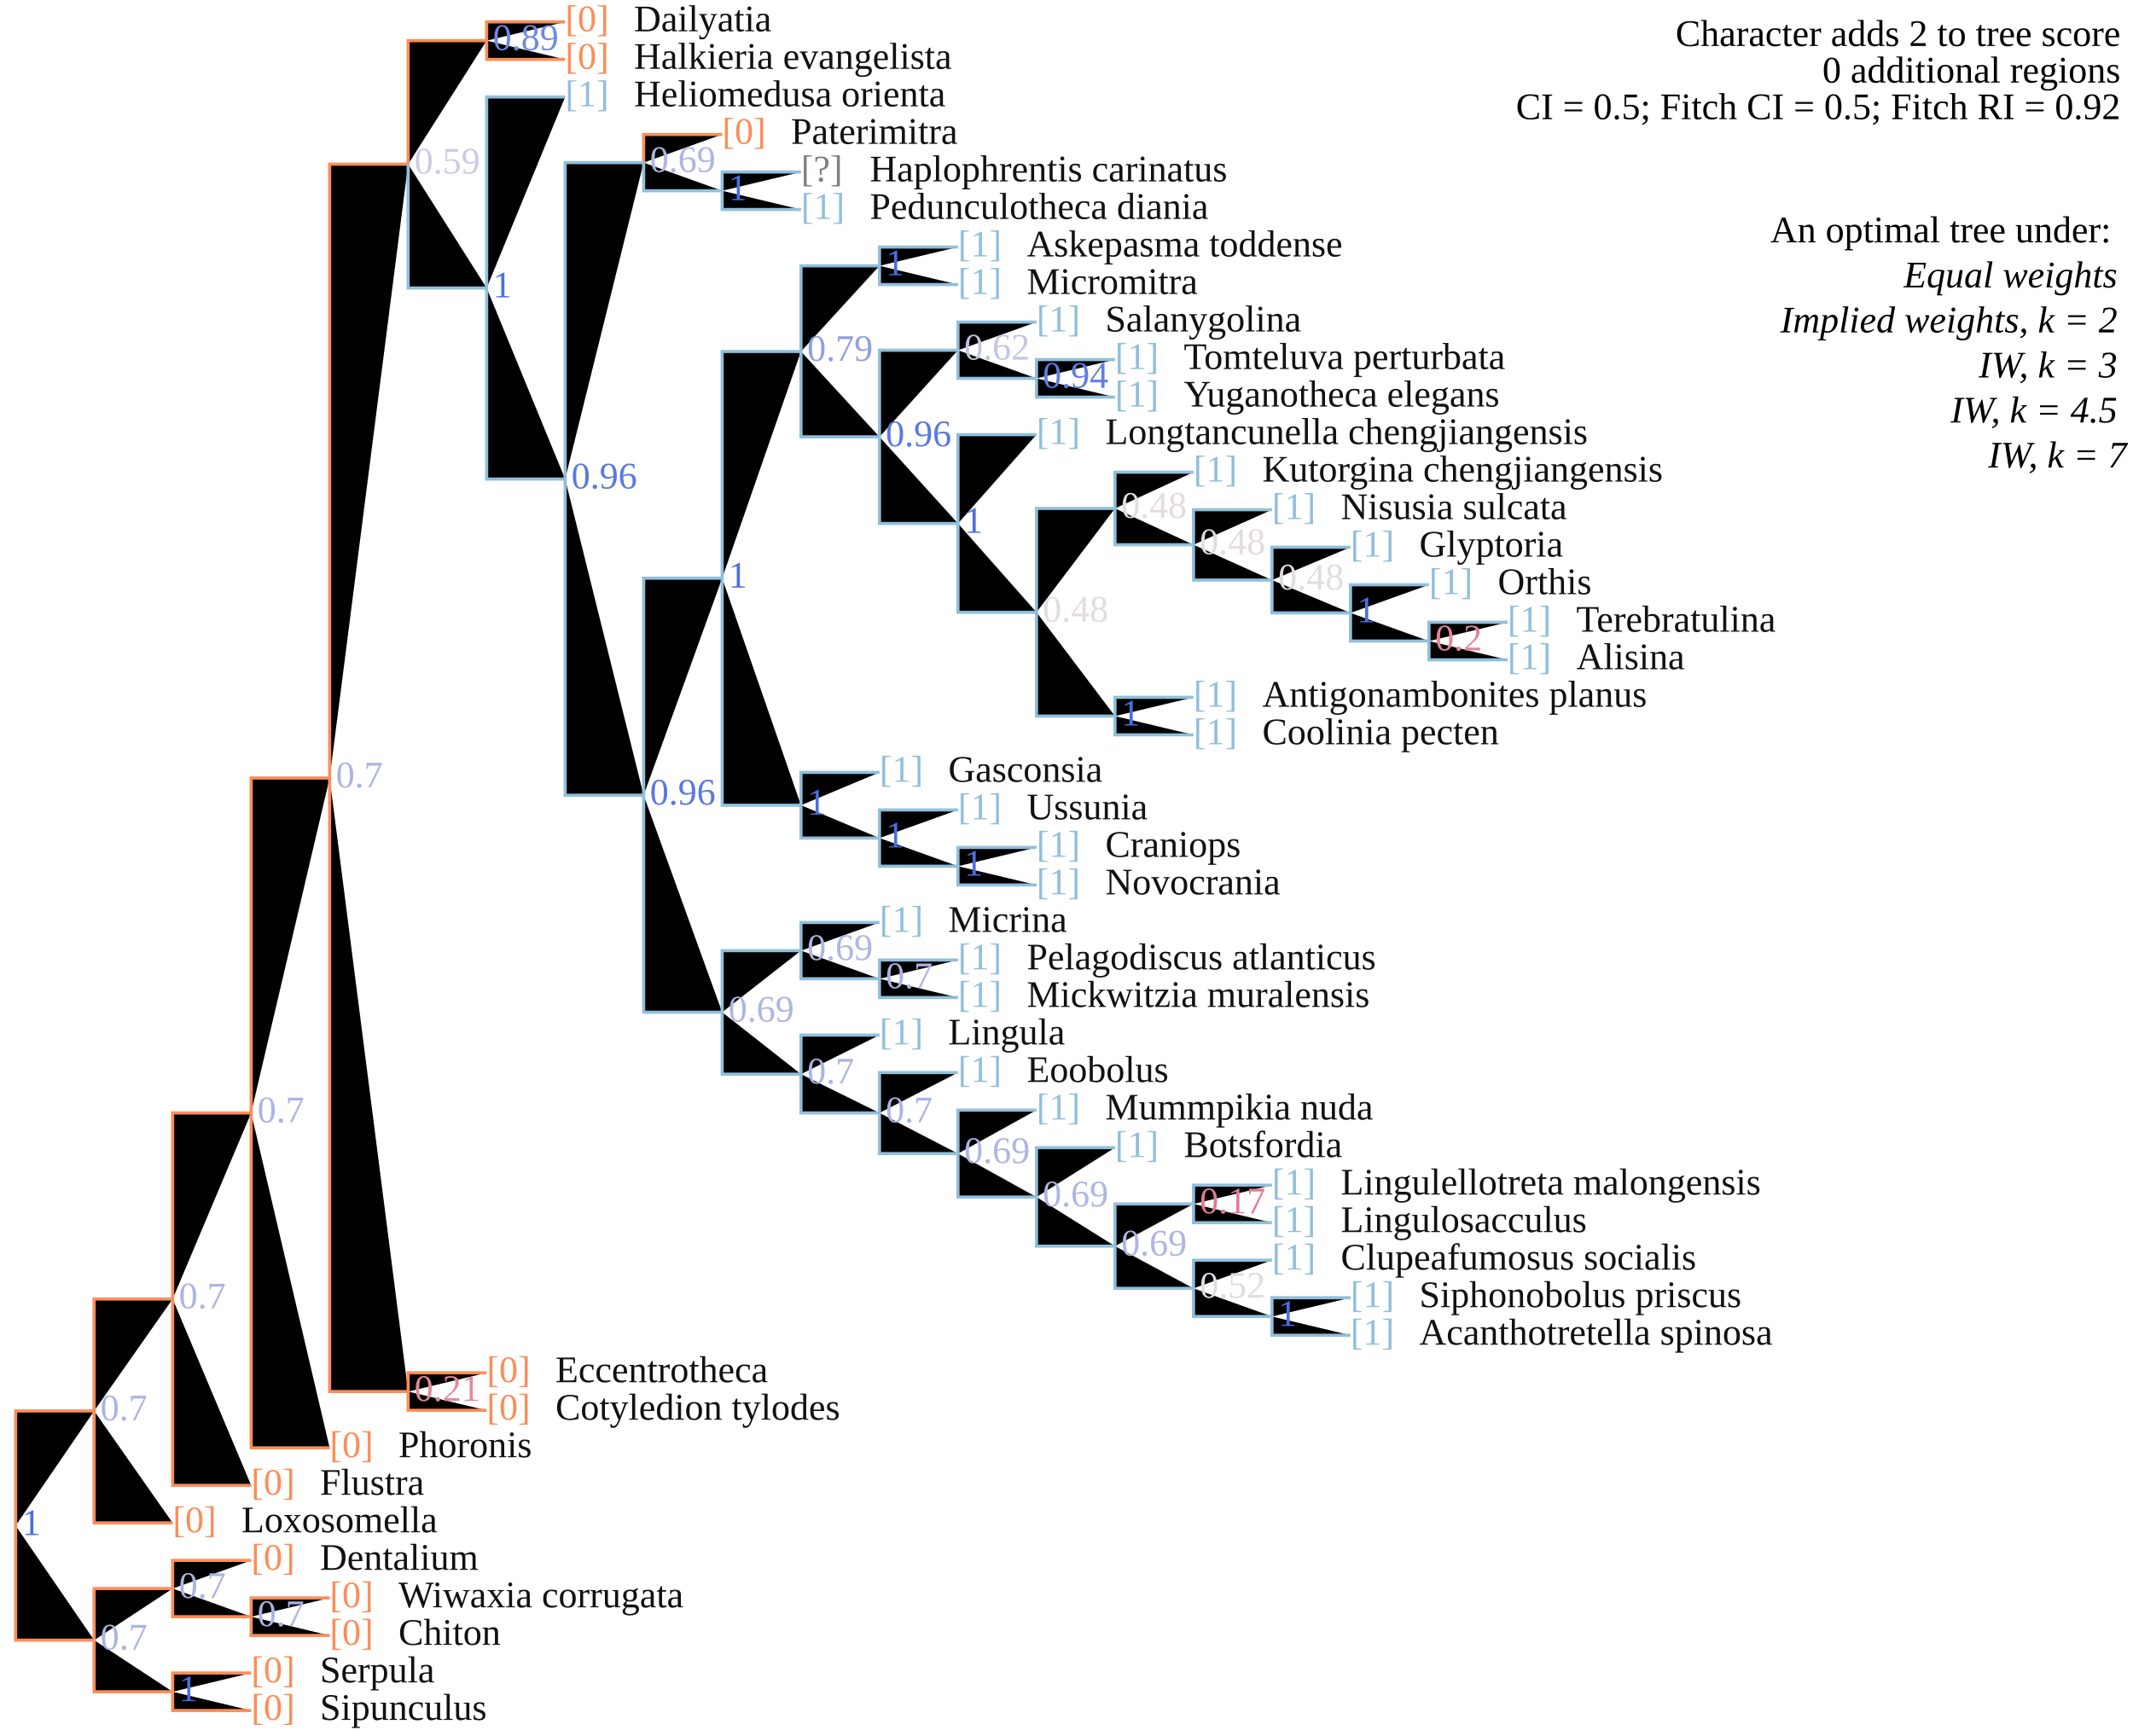
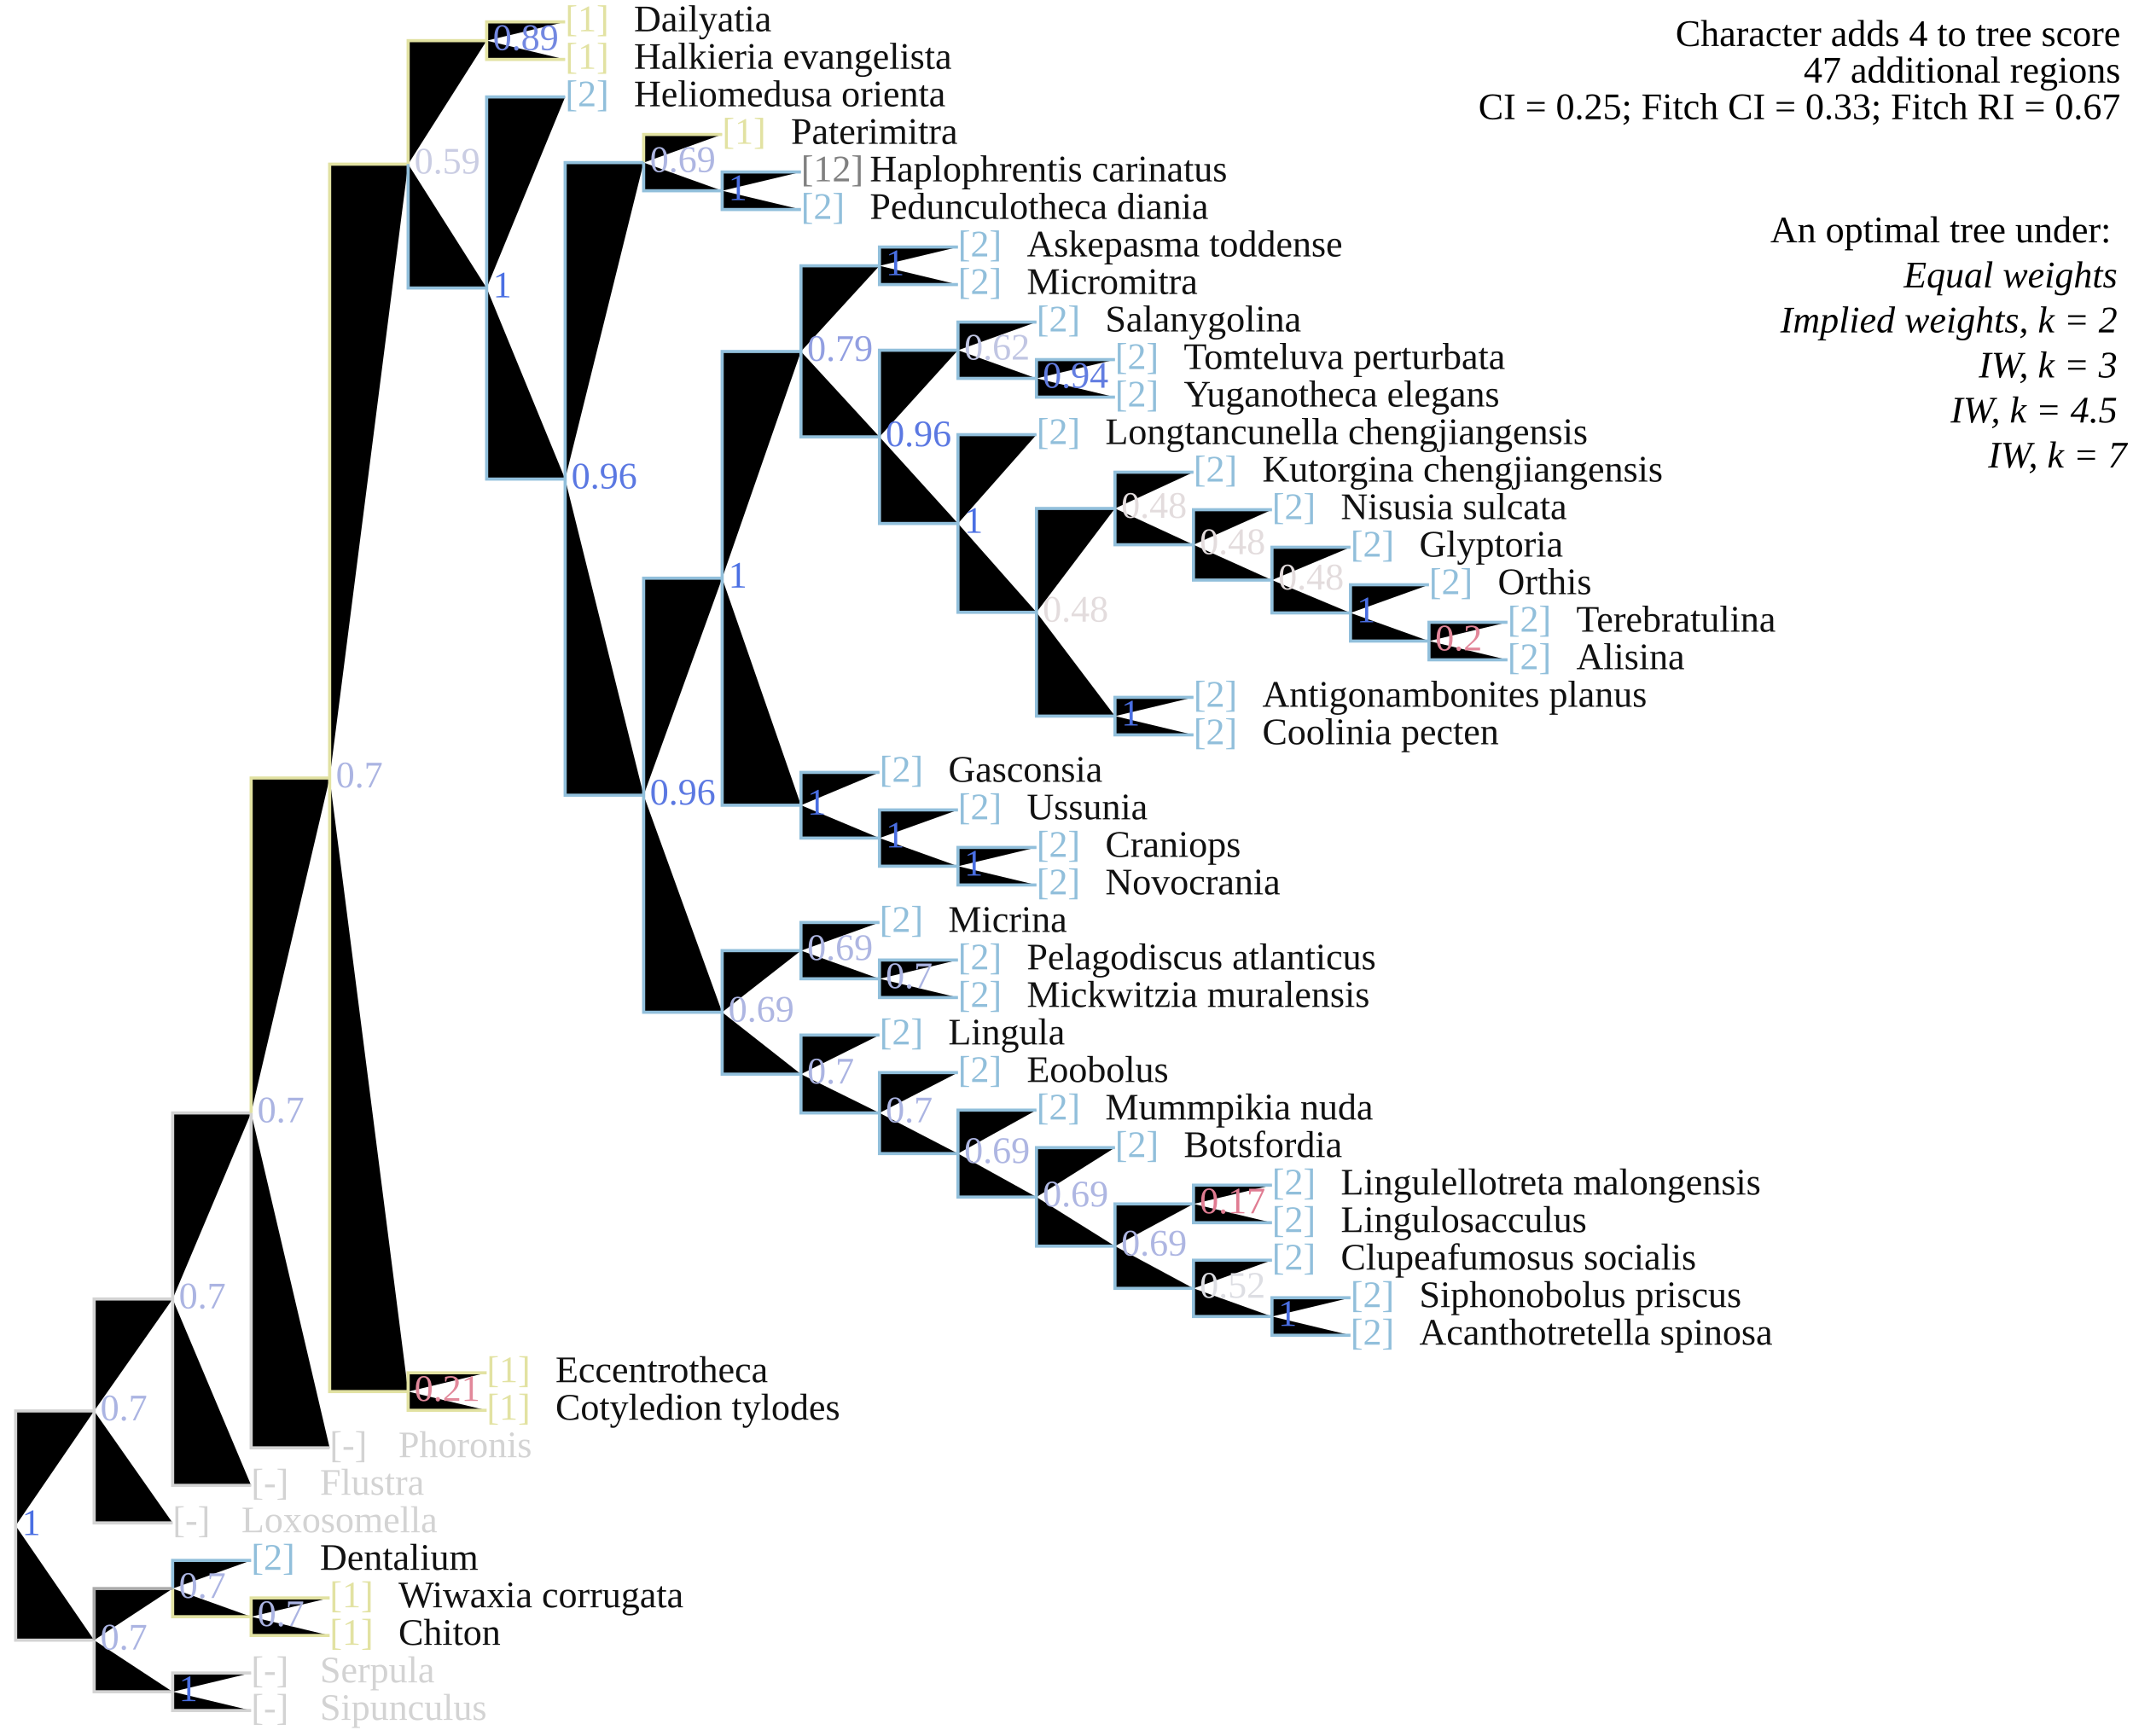
<svg xmlns="http://www.w3.org/2000/svg" version="1.1" width="682" height="555" class="tree" data-char="3">
-   <text x="678" y="14.7" text-anchor="end" class="stepsLabel">Character adds <tspan class="score">2</tspan> to tree score</text>
+   <text x="678" y="14.7" text-anchor="end" class="stepsLabel">Character adds <tspan class="score">4</tspan> to tree score</text>
  <text x="678" y="26.4" text-anchor="end" class="stepsLabel">
-     <tspan class="score">0</tspan> additional regions</text>
-   <text x="678" y="38.1" text-anchor="end" class="stepsLabel">CI = 0.5; Fitch CI = 0.5; Fitch RI = 0.92</text>
+     <tspan class="score">47</tspan> additional regions</text>
+   <text x="678" y="38.1" text-anchor="end" class="stepsLabel">CI = 0.25; Fitch CI = 0.33; Fitch RI = 0.67</text>
  <text x="678" y="61.5" text-anchor="end" class="stepsLabel">
    <tspan dy="16">An optimal tree under:</tspan>
    <tspan x="680" style="font-style:italic" class="thisAn" dy="1.2em">Equal weights</tspan>
    <tspan x="680" style="font-style:italic" class="notThisAn" dy="1.2em">Implied weights, k = 2</tspan>
    <tspan x="680" style="font-style:italic" class="notThisAn" dy="1.2em">IW, k = 3</tspan>
    <tspan x="680" style="font-style:italic" class="notThisAn" dy="1.2em">IW, k = 4.5</tspan>
    <tspan x="680" style="font-style:italic" class="notThisAn" dy="1.2em">IW, k = 7</tspan>
  </text>
-   <text x="80.3" y="538" fill="#fc8d59" class="flag">[0]</text>
-   <text x="102.3" y="538" fill="#111" class="taxonLabel">Serpula</text>
-   <text x="80.3" y="550" fill="#fc8d59" class="flag">[0]</text>
-   <text x="102.3" y="550" fill="#111" class="taxonLabel">Sipunculus</text>
-   <text x="105.4" y="514" fill="#fc8d59" class="flag">[0]</text>
+   <text x="80.3" y="538" fill="lightgrey" class="flag">[-]</text>
+   <text x="102.3" y="538" fill="#d3d3d3" class="taxonLabel">Serpula</text>
+   <text x="80.3" y="550" fill="lightgrey" class="flag">[-]</text>
+   <text x="102.3" y="550" fill="#d3d3d3" class="taxonLabel">Sipunculus</text>
+   <text x="105.4" y="514" fill="#e2e2a2" class="flag">[1]</text>
  <text x="127.4" y="514" fill="#111" class="taxonLabel">Wiwaxia corrugata</text>
-   <text x="105.4" y="526" fill="#fc8d59" class="flag">[0]</text>
+   <text x="105.4" y="526" fill="#e2e2a2" class="flag">[1]</text>
  <text x="127.4" y="526" fill="#111" class="taxonLabel">Chiton</text>
-   <text x="80.3" y="502" fill="#fc8d59" class="flag">[0]</text>
+   <text x="80.3" y="502" fill="#91bfdb" class="flag">[2]</text>
  <text x="102.3" y="502" fill="#111" class="taxonLabel">Dentalium</text>
-   <text x="155.6" y="442" fill="#fc8d59" class="flag">[0]</text>
+   <text x="155.6" y="442" fill="#e2e2a2" class="flag">[1]</text>
  <text x="177.6" y="442" fill="#111" class="taxonLabel">Eccentrotheca</text>
-   <text x="155.6" y="454" fill="#fc8d59" class="flag">[0]</text>
+   <text x="155.6" y="454" fill="#e2e2a2" class="flag">[1]</text>
  <text x="177.6" y="454" fill="#111" class="taxonLabel">Cotyledion tylodes</text>
-   <text x="431.8" y="418" fill="#91bfdb" class="flag">[1]</text>
+   <text x="431.8" y="418" fill="#91bfdb" class="flag">[2]</text>
  <text x="453.8" y="418" fill="#111" class="taxonLabel">Siphonobolus priscus</text>
-   <text x="431.8" y="430" fill="#91bfdb" class="flag">[1]</text>
+   <text x="431.8" y="430" fill="#91bfdb" class="flag">[2]</text>
  <text x="453.8" y="430" fill="#111" class="taxonLabel">Acanthotretella spinosa</text>
-   <text x="406.7" y="406" fill="#91bfdb" class="flag">[1]</text>
+   <text x="406.7" y="406" fill="#91bfdb" class="flag">[2]</text>
  <text x="428.7" y="406" fill="#111" class="taxonLabel">Clupeafumosus socialis</text>
-   <text x="406.7" y="382" fill="#91bfdb" class="flag">[1]</text>
+   <text x="406.7" y="382" fill="#91bfdb" class="flag">[2]</text>
  <text x="428.7" y="382" fill="#111" class="taxonLabel">Lingulellotreta malongensis</text>
-   <text x="406.7" y="394" fill="#91bfdb" class="flag">[1]</text>
+   <text x="406.7" y="394" fill="#91bfdb" class="flag">[2]</text>
  <text x="428.7" y="394" fill="#111" class="taxonLabel">Lingulosacculus</text>
-   <text x="356.5" y="370" fill="#91bfdb" class="flag">[1]</text>
+   <text x="356.5" y="370" fill="#91bfdb" class="flag">[2]</text>
  <text x="378.5" y="370" fill="#111" class="taxonLabel">Botsfordia</text>
-   <text x="331.4" y="358" fill="#91bfdb" class="flag">[1]</text>
+   <text x="331.4" y="358" fill="#91bfdb" class="flag">[2]</text>
  <text x="353.4" y="358" fill="#111" class="taxonLabel">Mummpikia nuda</text>
-   <text x="306.3" y="346" fill="#91bfdb" class="flag">[1]</text>
+   <text x="306.3" y="346" fill="#91bfdb" class="flag">[2]</text>
  <text x="328.3" y="346" fill="#111" class="taxonLabel">Eoobolus</text>
-   <text x="281.2" y="334" fill="#91bfdb" class="flag">[1]</text>
+   <text x="281.2" y="334" fill="#91bfdb" class="flag">[2]</text>
  <text x="303.2" y="334" fill="#111" class="taxonLabel">Lingula</text>
-   <text x="306.3" y="310" fill="#91bfdb" class="flag">[1]</text>
+   <text x="306.3" y="310" fill="#91bfdb" class="flag">[2]</text>
  <text x="328.3" y="310" fill="#111" class="taxonLabel">Pelagodiscus atlanticus</text>
-   <text x="306.3" y="322" fill="#91bfdb" class="flag">[1]</text>
+   <text x="306.3" y="322" fill="#91bfdb" class="flag">[2]</text>
  <text x="328.3" y="322" fill="#111" class="taxonLabel">Mickwitzia muralensis</text>
-   <text x="281.2" y="298" fill="#91bfdb" class="flag">[1]</text>
+   <text x="281.2" y="298" fill="#91bfdb" class="flag">[2]</text>
  <text x="303.2" y="298" fill="#111" class="taxonLabel">Micrina</text>
-   <text x="331.4" y="274" fill="#91bfdb" class="flag">[1]</text>
+   <text x="331.4" y="274" fill="#91bfdb" class="flag">[2]</text>
  <text x="353.4" y="274" fill="#111" class="taxonLabel">Craniops</text>
-   <text x="331.4" y="286" fill="#91bfdb" class="flag">[1]</text>
+   <text x="331.4" y="286" fill="#91bfdb" class="flag">[2]</text>
  <text x="353.4" y="286" fill="#111" class="taxonLabel">Novocrania</text>
-   <text x="306.3" y="262" fill="#91bfdb" class="flag">[1]</text>
+   <text x="306.3" y="262" fill="#91bfdb" class="flag">[2]</text>
  <text x="328.3" y="262" fill="#111" class="taxonLabel">Ussunia</text>
-   <text x="281.2" y="250" fill="#91bfdb" class="flag">[1]</text>
+   <text x="281.2" y="250" fill="#91bfdb" class="flag">[2]</text>
  <text x="303.2" y="250" fill="#111" class="taxonLabel">Gasconsia</text>
-   <text x="381.6" y="226" fill="#91bfdb" class="flag">[1]</text>
+   <text x="381.6" y="226" fill="#91bfdb" class="flag">[2]</text>
  <text x="403.6" y="226" fill="#111" class="taxonLabel">Antigonambonites planus</text>
-   <text x="381.6" y="238" fill="#91bfdb" class="flag">[1]</text>
+   <text x="381.6" y="238" fill="#91bfdb" class="flag">[2]</text>
  <text x="403.6" y="238" fill="#111" class="taxonLabel">Coolinia pecten</text>
-   <text x="482" y="202" fill="#91bfdb" class="flag">[1]</text>
+   <text x="482" y="202" fill="#91bfdb" class="flag">[2]</text>
  <text x="504" y="202" fill="#111" class="taxonLabel">Terebratulina</text>
-   <text x="482" y="214" fill="#91bfdb" class="flag">[1]</text>
+   <text x="482" y="214" fill="#91bfdb" class="flag">[2]</text>
  <text x="504" y="214" fill="#111" class="taxonLabel">Alisina</text>
-   <text x="456.9" y="190" fill="#91bfdb" class="flag">[1]</text>
+   <text x="456.9" y="190" fill="#91bfdb" class="flag">[2]</text>
  <text x="478.9" y="190" fill="#111" class="taxonLabel">Orthis</text>
-   <text x="431.8" y="178" fill="#91bfdb" class="flag">[1]</text>
+   <text x="431.8" y="178" fill="#91bfdb" class="flag">[2]</text>
  <text x="453.8" y="178" fill="#111" class="taxonLabel">Glyptoria</text>
-   <text x="406.7" y="166" fill="#91bfdb" class="flag">[1]</text>
+   <text x="406.7" y="166" fill="#91bfdb" class="flag">[2]</text>
  <text x="428.7" y="166" fill="#111" class="taxonLabel">Nisusia sulcata</text>
-   <text x="381.6" y="154" fill="#91bfdb" class="flag">[1]</text>
+   <text x="381.6" y="154" fill="#91bfdb" class="flag">[2]</text>
  <text x="403.6" y="154" fill="#111" class="taxonLabel">Kutorgina chengjiangensis</text>
-   <text x="331.4" y="142" fill="#91bfdb" class="flag">[1]</text>
+   <text x="331.4" y="142" fill="#91bfdb" class="flag">[2]</text>
  <text x="353.4" y="142" fill="#111" class="taxonLabel">Longtancunella chengjiangensis</text>
-   <text x="356.5" y="118" fill="#91bfdb" class="flag">[1]</text>
+   <text x="356.5" y="118" fill="#91bfdb" class="flag">[2]</text>
  <text x="378.5" y="118" fill="#111" class="taxonLabel">Tomteluva perturbata</text>
-   <text x="356.5" y="130" fill="#91bfdb" class="flag">[1]</text>
+   <text x="356.5" y="130" fill="#91bfdb" class="flag">[2]</text>
  <text x="378.5" y="130" fill="#111" class="taxonLabel">Yuganotheca elegans</text>
-   <text x="331.4" y="106" fill="#91bfdb" class="flag">[1]</text>
+   <text x="331.4" y="106" fill="#91bfdb" class="flag">[2]</text>
  <text x="353.4" y="106" fill="#111" class="taxonLabel">Salanygolina</text>
-   <text x="306.3" y="82" fill="#91bfdb" class="flag">[1]</text>
+   <text x="306.3" y="82" fill="#91bfdb" class="flag">[2]</text>
  <text x="328.3" y="82" fill="#111" class="taxonLabel">Askepasma toddense</text>
-   <text x="306.3" y="94" fill="#91bfdb" class="flag">[1]</text>
+   <text x="306.3" y="94" fill="#91bfdb" class="flag">[2]</text>
  <text x="328.3" y="94" fill="#111" class="taxonLabel">Micromitra</text>
-   <text x="256.1" y="58" fill="grey" class="flag">[?]</text>
+   <text x="256.1" y="58" fill="grey" class="flag">[12]</text>
  <text x="278.1" y="58" fill="#111" class="taxonLabel">Haplophrentis carinatus</text>
-   <text x="256.1" y="70" fill="#91bfdb" class="flag">[1]</text>
+   <text x="256.1" y="70" fill="#91bfdb" class="flag">[2]</text>
  <text x="278.1" y="70" fill="#111" class="taxonLabel">Pedunculotheca diania</text>
-   <text x="230.9" y="46" fill="#fc8d59" class="flag">[0]</text>
+   <text x="230.9" y="46" fill="#e2e2a2" class="flag">[1]</text>
  <text x="252.9" y="46" fill="#111" class="taxonLabel">Paterimitra</text>
-   <text x="180.7" y="34" fill="#91bfdb" class="flag">[1]</text>
+   <text x="180.7" y="34" fill="#91bfdb" class="flag">[2]</text>
  <text x="202.7" y="34" fill="#111" class="taxonLabel">Heliomedusa orienta</text>
-   <text x="180.7" y="10" fill="#fc8d59" class="flag">[0]</text>
+   <text x="180.7" y="10" fill="#e2e2a2" class="flag">[1]</text>
  <text x="202.7" y="10" fill="#111" class="taxonLabel">Dailyatia</text>
-   <text x="180.7" y="22" fill="#fc8d59" class="flag">[0]</text>
+   <text x="180.7" y="22" fill="#e2e2a2" class="flag">[1]</text>
  <text x="202.7" y="22" fill="#111" class="taxonLabel">Halkieria evangelista</text>
-   <text x="105.4" y="466" fill="#fc8d59" class="flag">[0]</text>
-   <text x="127.4" y="466" fill="#111" class="taxonLabel">Phoronis</text>
-   <text x="80.3" y="478" fill="#fc8d59" class="flag">[0]</text>
-   <text x="102.3" y="478" fill="#111" class="taxonLabel">Flustra</text>
-   <text x="55.2" y="490" fill="#fc8d59" class="flag">[0]</text>
-   <text x="77.2" y="490" fill="#111" class="taxonLabel">Loxosomella</text>
-   <path d="M5,487.9V451.2H30.1M30.1,451.2V415.4H55.2M55.2,415.4V355.9H80.3M80.3,355.9V248.8H105.4M105.4,248.8V52.5H130.5M130.5,52.5V13H155.6M155.6,13V7H180.7M155.6,13V19H180.7M205.8,52V43H230.9M105.4,248.8V445H130.5M130.5,445V439H155.6M130.5,445V451H155.6M80.3,355.9V463H105.4M55.2,415.4V475H80.3M30.1,451.2V487H55.2M5,487.9V524.5H30.1M30.1,524.5V508H55.2M55.2,508V499H80.3M55.2,508V517H80.3M80.3,517V511H105.4M80.3,517V523H105.4M30.1,524.5V541H55.2M55.2,541V535H80.3M55.2,541V547H80.3" stroke="#fc8d59" />
-   <path d="M130.5,52.5V92.1H155.6M155.6,92.1V31H180.7M155.6,92.1V153.2H180.7M180.7,153.2V52H205.8M205.8,52V61H230.9M230.9,61V55H256.1M230.9,61V67H256.1M180.7,153.2V254.3H205.8M205.8,254.3V184.9H230.9M230.9,184.9V112.4H256.1M256.1,112.4V85H281.2M281.2,85V79H306.3M281.2,85V91H306.3M256.1,112.4V139.7H281.2M281.2,139.7V112H306.3M306.3,112V103H331.4M306.3,112V121H331.4M331.4,121V115H356.5M331.4,121V127H356.5M281.2,139.7V167.4H306.3M306.3,167.4V139H331.4M306.3,167.4V195.8H331.4M331.4,195.8V162.6H356.5M356.5,162.6V151H381.6M356.5,162.6V174.2H381.6M381.6,174.2V163H406.7M381.6,174.2V185.5H406.7M406.7,185.5V175H431.8M406.7,185.5V196H431.8M431.8,196V187H456.9M431.8,196V205H456.9M456.9,205V199H482M456.9,205V211H482M331.4,195.8V229H356.5M356.5,229V223H381.6M356.5,229V235H381.6M230.9,184.9V257.5H256.1M256.1,257.5V247H281.2M256.1,257.5V268H281.2M281.2,268V259H306.3M281.2,268V277H306.3M306.3,277V271H331.4M306.3,277V283H331.4M205.8,254.3V323.7H230.9M230.9,323.7V304H256.1M256.1,304V295H281.2M256.1,304V313H281.2M281.2,313V307H306.3M281.2,313V319H306.3M230.9,323.7V343.5H256.1M256.1,343.5V331H281.2M256.1,343.5V355.9H281.2M281.2,355.9V343H306.3M281.2,355.9V368.9H306.3M306.3,368.9V355H331.4M306.3,368.9V382.8H331.4M331.4,382.8V367H356.5M331.4,382.8V398.5H356.5M356.5,398.5V385H381.6M381.6,385V379H406.7M381.6,385V391H406.7M356.5,398.5V412H381.6M381.6,412V403H406.7M381.6,412V421H406.7M406.7,421V415H431.8M406.7,421V427H431.8" stroke="#91bfdb" />
+   <text x="105.4" y="466" fill="lightgrey" class="flag">[-]</text>
+   <text x="127.4" y="466" fill="#d3d3d3" class="taxonLabel">Phoronis</text>
+   <text x="80.3" y="478" fill="lightgrey" class="flag">[-]</text>
+   <text x="102.3" y="478" fill="#d3d3d3" class="taxonLabel">Flustra</text>
+   <text x="55.2" y="490" fill="lightgrey" class="flag">[-]</text>
+   <text x="77.2" y="490" fill="#d3d3d3" class="taxonLabel">Loxosomella</text>
+   <path d="M5,487.9V451.2H30.1M30.1,451.2V415.4H55.2M55.2,415.4V355.9H80.3M80.3,355.9V463H105.4M55.2,415.4V475H80.3M30.1,451.2V487H55.2M5,487.9V524.5H30.1M30.1,524.5V541H55.2M55.2,541V535H80.3M55.2,541V547H80.3" stroke="lightgrey" class="inapplicable" />
+   <path d="M80.3,355.9V248.8H105.4M105.4,248.8V52.5H130.5M130.5,52.5V13H155.6M155.6,13V7H180.7M155.6,13V19H180.7M205.8,52V43H230.9M105.4,248.8V445H130.5M130.5,445V439H155.6M130.5,445V451H155.6M55.2,508V517H80.3M80.3,517V511H105.4M80.3,517V523H105.4" stroke="#e2e2a2" />
+   <path d="M130.5,52.5V92.1H155.6M155.6,92.1V31H180.7M155.6,92.1V153.2H180.7M180.7,153.2V52H205.8M205.8,52V61H230.9M230.9,61V55H256.1M230.9,61V67H256.1M180.7,153.2V254.3H205.8M205.8,254.3V184.9H230.9M230.9,184.9V112.4H256.1M256.1,112.4V85H281.2M281.2,85V79H306.3M281.2,85V91H306.3M256.1,112.4V139.7H281.2M281.2,139.7V112H306.3M306.3,112V103H331.4M306.3,112V121H331.4M331.4,121V115H356.5M331.4,121V127H356.5M281.2,139.7V167.4H306.3M306.3,167.4V139H331.4M306.3,167.4V195.8H331.4M331.4,195.8V162.6H356.5M356.5,162.6V151H381.6M356.5,162.6V174.2H381.6M381.6,174.2V163H406.7M381.6,174.2V185.5H406.7M406.7,185.5V175H431.8M406.7,185.5V196H431.8M431.8,196V187H456.9M431.8,196V205H456.9M456.9,205V199H482M456.9,205V211H482M331.4,195.8V229H356.5M356.5,229V223H381.6M356.5,229V235H381.6M230.9,184.9V257.5H256.1M256.1,257.5V247H281.2M256.1,257.5V268H281.2M281.2,268V259H306.3M281.2,268V277H306.3M306.3,277V271H331.4M306.3,277V283H331.4M205.8,254.3V323.7H230.9M230.9,323.7V304H256.1M256.1,304V295H281.2M256.1,304V313H281.2M281.2,313V307H306.3M281.2,313V319H306.3M230.9,323.7V343.5H256.1M256.1,343.5V331H281.2M256.1,343.5V355.9H281.2M281.2,355.9V343H306.3M281.2,355.9V368.9H306.3M306.3,368.9V355H331.4M306.3,368.9V382.8H331.4M331.4,382.8V367H356.5M331.4,382.8V398.5H356.5M356.5,398.5V385H381.6M381.6,385V379H406.7M381.6,385V391H406.7M356.5,398.5V412H381.6M381.6,412V403H406.7M381.6,412V421H406.7M406.7,421V415H431.8M406.7,421V427H431.8M55.2,508V499H80.3" stroke="#91bfdb" />
+   <path d="M30.1,524.5V508H55.2" stroke="darkgrey" />
  <text x="7" y="490.9" class="node" fill="#4A6FE3">1</text>
  <text x="32.1" y="454.2" class="node" fill="#ABB4E2">0.7</text>
  <text x="57.2" y="418.4" class="node" fill="#ABB4E2">0.7</text>
  <text x="82.3" y="358.9" class="node" fill="#ABB4E2">0.7</text>
  <text x="107.4" y="251.8" class="node" fill="#ABB4E2">0.7</text>
  <text x="132.5" y="55.5" class="node" fill="#CACDE3">0.59</text>
  <text x="157.6" y="16" class="node" fill="#7388E1">0.89</text>
  <text x="157.6" y="95.1" class="node" fill="#4A6FE3">1</text>
  <text x="182.7" y="156.2" class="node" fill="#5B78E2">0.96</text>
  <text x="207.8" y="55" class="node" fill="#AEB6E2">0.69</text>
  <text x="232.9" y="64" class="node" fill="#4A6FE3">1</text>
  <text x="207.8" y="257.3" class="node" fill="#5B78E2">0.96</text>
  <text x="232.9" y="187.9" class="node" fill="#4A6FE3">1</text>
  <text x="258.1" y="115.4" class="node" fill="#929FE1">0.79</text>
  <text x="283.2" y="88" class="node" fill="#4A6FE3">1</text>
  <text x="283.2" y="142.7" class="node" fill="#5B78E2">0.96</text>
  <text x="308.3" y="115" class="node" fill="#C1C6E3">0.62</text>
  <text x="333.4" y="124" class="node" fill="#627DE1">0.94</text>
  <text x="308.3" y="170.4" class="node" fill="#4A6FE3">1</text>
  <text x="333.4" y="198.8" class="node" fill="#E3DCDD">0.48</text>
  <text x="358.5" y="165.6" class="node" fill="#E3DCDD">0.48</text>
  <text x="383.6" y="177.2" class="node" fill="#E3DCDD">0.48</text>
  <text x="408.7" y="188.5" class="node" fill="#E3DCDD">0.48</text>
  <text x="433.8" y="199" class="node" fill="#4A6FE3">1</text>
  <text x="458.9" y="208" class="node" fill="#E28699">0.2</text>
  <text x="358.5" y="232" class="node" fill="#4A6FE3">1</text>
  <text x="258.1" y="260.5" class="node" fill="#4A6FE3">1</text>
  <text x="283.2" y="271" class="node" fill="#4A6FE3">1</text>
  <text x="308.3" y="280" class="node" fill="#4A6FE3">1</text>
  <text x="232.9" y="326.7" class="node" fill="#AEB6E2">0.69</text>
  <text x="258.1" y="307" class="node" fill="#AEB6E2">0.69</text>
  <text x="283.2" y="316" class="node" fill="#ABB4E2">0.7</text>
  <text x="258.1" y="346.5" class="node" fill="#ABB4E2">0.7</text>
  <text x="283.2" y="358.9" class="node" fill="#ABB4E2">0.7</text>
  <text x="308.3" y="371.9" class="node" fill="#AEB6E2">0.69</text>
  <text x="333.4" y="385.8" class="node" fill="#AEB6E2">0.69</text>
  <text x="358.5" y="401.5" class="node" fill="#AEB6E2">0.69</text>
  <text x="383.6" y="388" class="node" fill="#E07C92">0.17</text>
  <text x="383.6" y="415" class="node" fill="#DDDEE3">0.52</text>
  <text x="408.7" y="424" class="node" fill="#4A6FE3">1</text>
  <text x="132.5" y="448" class="node" fill="#E2899B">0.21</text>
  <text x="32.1" y="527.5" class="node" fill="#ABB4E2">0.7</text>
  <text x="57.2" y="511" class="node" fill="#ABB4E2">0.7</text>
  <text x="82.3" y="520" class="node" fill="#ABB4E2">0.7</text>
  <text x="57.2" y="544" class="node" fill="#4A6FE3">1</text>
</svg>
